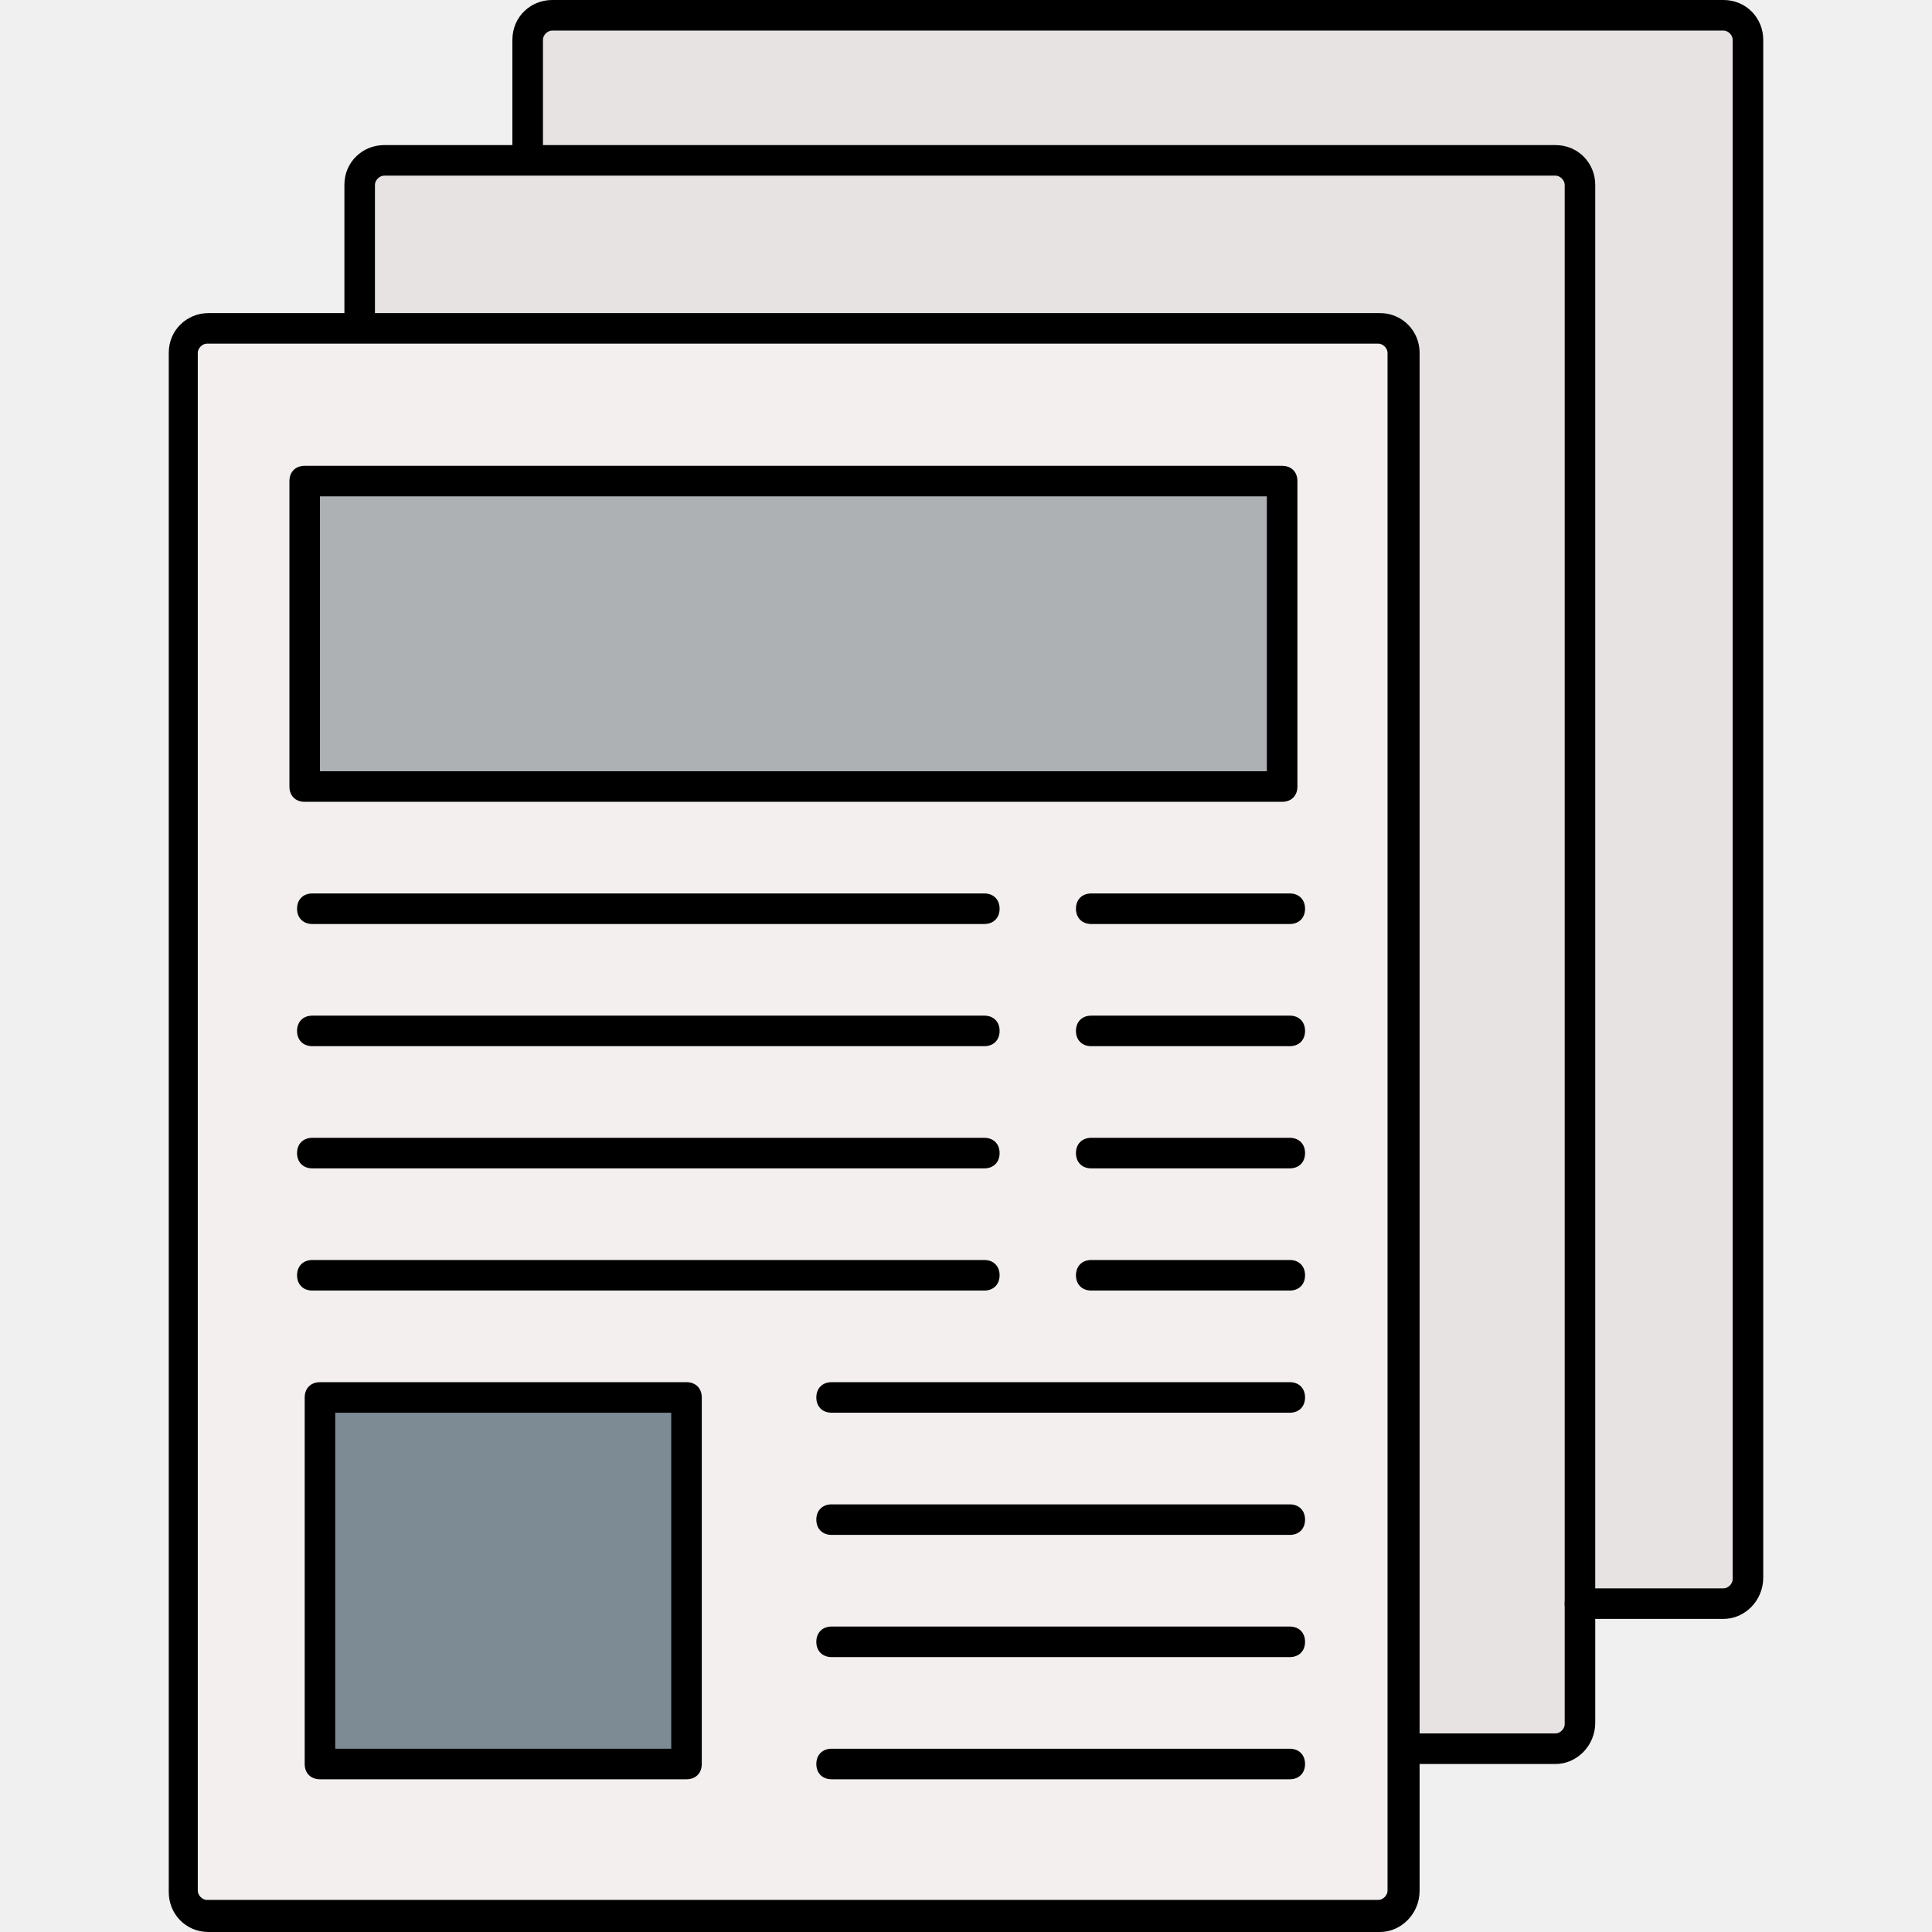
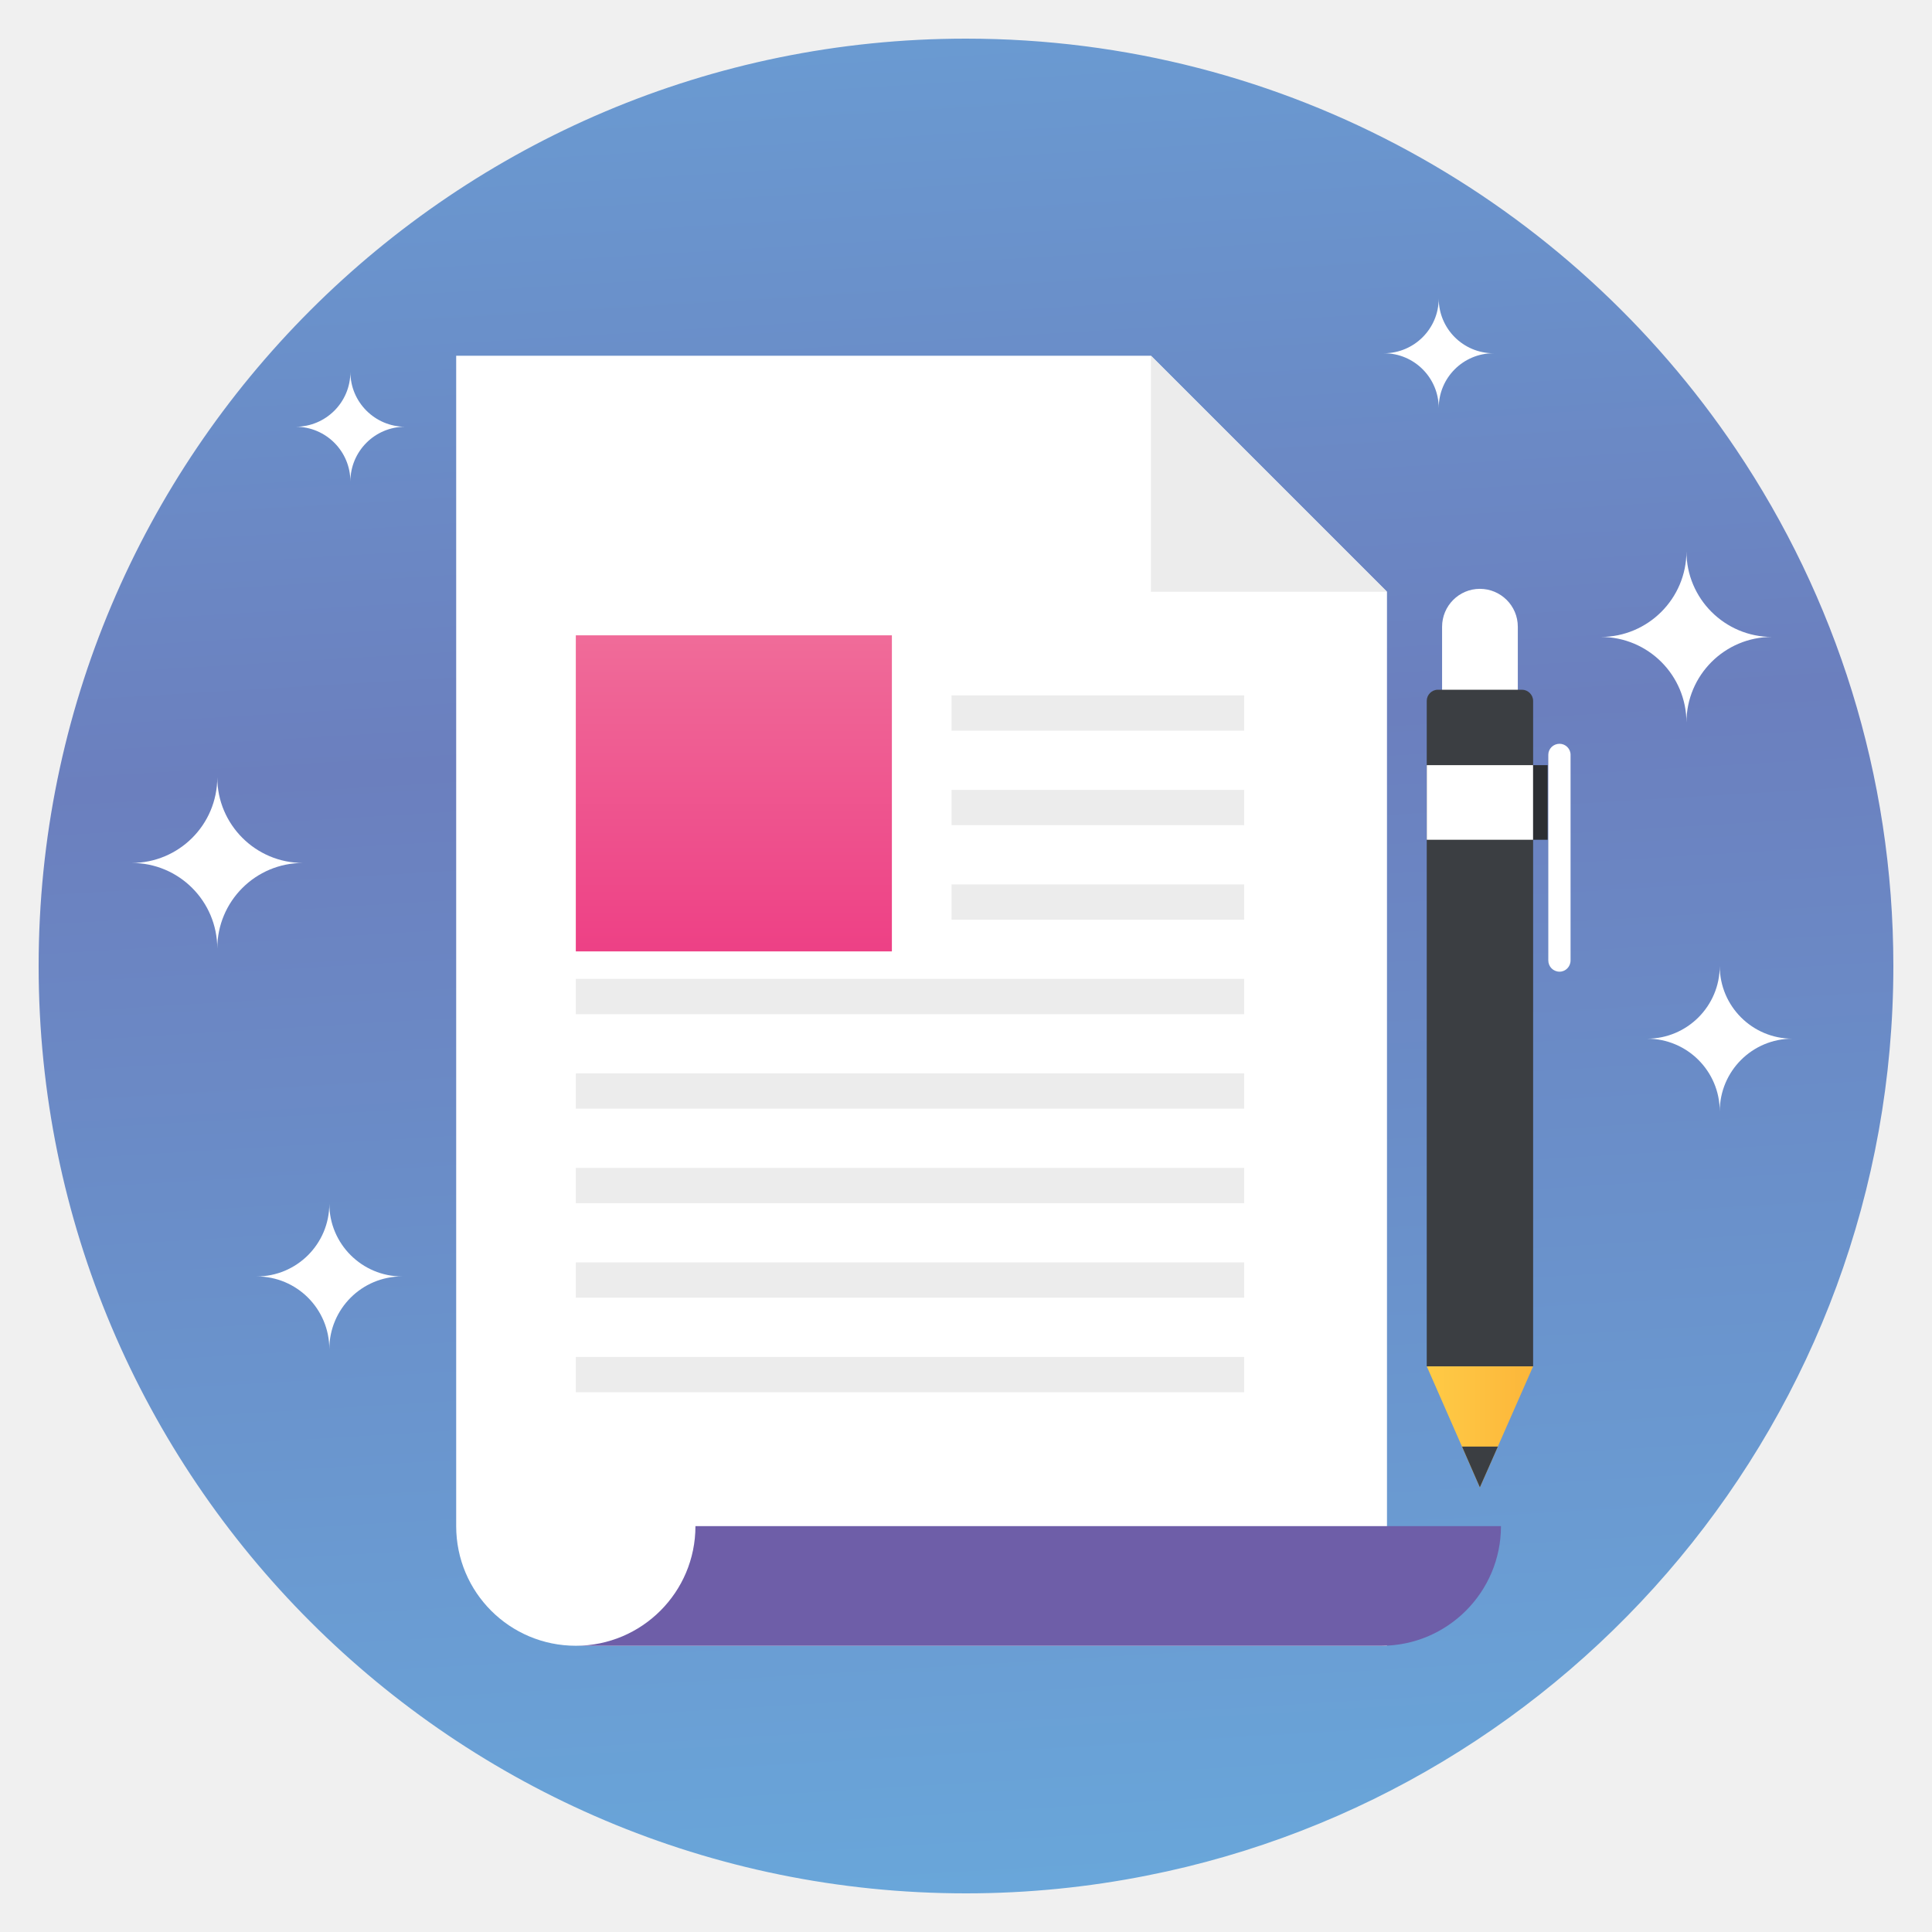
- <svg xmlns="http://www.w3.org/2000/svg" version="1.1" id="Layer_1" viewBox="0 0 506 506" xml:space="preserve">
+ <svg xmlns="http://www.w3.org/2000/svg" id="Layer_1" enable-background="new 0 0 50 50" viewBox="0 0 50 50">
+   <linearGradient id="SVGID_1_" gradientUnits="userSpaceOnUse" x1="26.832" x2="22.686" y1="55.654" y2="-13.727">
+     <stop offset=".034" stop-color="#69acde" />
+     <stop offset=".527" stop-color="#6b7fbe" />
+     <stop offset=".957" stop-color="#69acde" />
+   </linearGradient>
+   <linearGradient id="SVGID_2_" gradientUnits="userSpaceOnUse" x1="18.992" x2="18.992" y1="14.148" y2="26.548">
+     <stop offset=".118" stop-color="#f0709b" />
+     <stop offset=".957" stop-color="#ed3982" />
+   </linearGradient>
+   <linearGradient id="SVGID_3_" gradientUnits="userSpaceOnUse" x1="36.925" x2="39.677" y1="36.927" y2="36.927">
+     <stop offset="0" stop-color="#ffcb46" />
+     <stop offset="1" stop-color="#fcb63a" />
+   </linearGradient>
  <g>
-     <path style="fill:#E8E3E3;" d="M373,456h37.6c3.6,0,3.2-6,3.2-9.6V47.6c0-3.6,0.4-3.6-3.2-3.6H103.4c-3.6,0-9.6,0-9.6,3.6v33.6   L373,456z" />
-     <path style="fill:#E8E3E3;" d="M419,420h35.6c3.6,0,3.2-10,3.2-13.6V11.6c0-3.6,0.4-7.6-3.2-7.6H147.4c-3.6,0-9.6,4-9.6,7.6V44   L419,420z" />
+     <path d="m44.93 11.63c-4.31-6.41-11.63-10.63-19.93-10.63-13.25 0-24 10.75-24 24s10.75 24 24 24c1.6 0 3.17-.16 4.68-.46 11.01-2.17 19.32-11.89 19.32-23.54 0-4.95-1.5-9.55-4.07-13.37z" fill="url(#SVGID_1_)" />
+     <g fill="#fff">
+       <path d="m35.816 9.142c.785 0 1.418.636 1.418 1.418 0-.784.634-1.418 1.417-1.418-.78 0-1.417-.632-1.417-1.418 0 .783-.636 1.418-1.418 1.418z" />
+       <path d="m42.626 26.881c1.042 0 1.881.844 1.881 1.881 0-1.04.841-1.881 1.88-1.881-1.034 0-1.88-.838-1.88-1.881 0 1.039-.845 1.881-1.881 1.881z" />
+       <path d="m41.429 16.484c1.227 0 2.216.993 2.216 2.216 0-1.225.991-2.216 2.214-2.216-1.218 0-2.214-.987-2.214-2.216 0 1.223-.995 2.216-2.216 2.216z" />
+     </g>
+     <g fill="#fff">
+       <path d="m10.486 11.044c-.785 0-1.418.636-1.418 1.418 0-.784-.634-1.418-1.417-1.418.78 0 1.417-.632 1.417-1.418 0 .783.637 1.418 1.418 1.418z" />
+       <path d="m10.404 33.034c-1.042 0-1.881.844-1.881 1.881 0-1.04-.841-1.881-1.88-1.881 1.034 0 1.88-.838 1.88-1.881 0 1.039.845 1.881 1.881 1.881z" />
+       <path d="m7.839 22.333c-1.227 0-2.216.993-2.216 2.216 0-1.225-.991-2.216-2.214-2.216 1.218 0 2.214-.987 2.214-2.216-0 1.223.995 2.216 2.216 2.216z" />
+     </g>
+     <g>
+       <g>
+         <path d="m35.895 15.315v27.277h-20.993c-1.712 0-3.096-1.384-3.096-3.096v-30.29h17.98z" fill="#fff" />
+         <path d="m38.845 39.496c0 1.709-1.387 3.096-3.096 3.096h-20.847c.855 0 1.629-.347 2.189-.907s.907-1.332.907-2.189z" fill="#6e5ea8" />
+         <path d="m35.895 15.315h-6.109v-6.109z" fill="#ececec" />
+         <path d="m14.902 16.442h8.18v8.18h-8.18z" fill="url(#SVGID_2_)" />
+         <g fill="#ececec">
+           <path d="m24.626 17.996h7.573v.913h-7.573z" />
+           <path d="m24.626 20.442h7.573v.913h-7.573z" />
+           <path d="m24.626 22.888h7.573v.913h-7.573z" />
+           <path d="m14.902 25.334h17.297v.913h-17.297z" />
+           <path d="m14.902 27.779h17.297v.913h-17.297z" />
+           <path d="m14.902 30.225h17.297v.913h-17.297z" />
+           <path d="m14.902 32.671h17.297v.913h-17.297z" />
+           <path d="m14.902 35.117h17.297v.913h-17.297z" />
+         </g>
+       </g>
+       <g>
+         <g>
+           <path d="m39.281 16.221v3.091h-1.96v-3.091c0-.541.438-.982.978-.982.536 0 .982.433.982.982z" fill="#fff" />
+           <path d="m39.677 18.139v17.222h-2.753v-17.222c0-.157.128-.289.289-.289h2.175c.157 0.0.289.132.289.289z" fill="#3b3e42" />
+           <path d="m39.677 35.361-1.378 3.132-1.374-3.132z" fill="url(#SVGID_3_)" />
+           <path d="m38.765 37.437-.466 1.056-.462-1.056z" fill="#3b3e42" />
+         </g>
+         <path d="m36.925 19.802h2.753v1.931h-2.753z" fill="#fff" />
+         <path d="m40.646 19.533v5.322c0 .163-.129.292-.284.292-.163 0-.292-.129-.292-.292v-5.322c0-.155.129-.284.292-.284.155 0 .284.129.284.284z" fill="#fff" />
+         <path d="m39.677 19.802h.376v1.931h-.376z" fill="#2c2f33" />
+       </g>
+     </g>
  </g>
-   <path style="fill:#F4EFEF;" d="M369.8,493.6c0,3.6-2.8,6.4-6.4,6.4H56.6c-3.6,0-6.4-2.8-6.4-6.4V90.4c0-3.6,2.8-6.4,6.4-6.4h306.8  c3.6,0,6.4,2.8,6.4,6.4V493.6z" />
-   <rect x="81.8" y="124" style="fill:#AEB1B4;" width="256" height="80" />
-   <rect x="85.8" y="364" style="fill:#7D8B95;" width="96" height="96" />
-   <path d="M257.8,242h-176c-2.4,0-4-1.6-4-4s1.6-4,4-4h176c2.4,0,4,1.6,4,4S260.2,242,257.8,242z" />
-   <path d="M257.8,274h-176c-2.4,0-4-1.6-4-4s1.6-4,4-4h176c2.4,0,4,1.6,4,4S260.2,274,257.8,274z" />
-   <path d="M257.8,306h-176c-2.4,0-4-1.6-4-4s1.6-4,4-4h176c2.4,0,4,1.6,4,4S260.2,306,257.8,306z" />
-   <path d="M257.8,338h-176c-2.4,0-4-1.6-4-4s1.6-4,4-4h176c2.4,0,4,1.6,4,4S260.2,338,257.8,338z" />
-   <path d="M337.8,370h-120c-2.4,0-4-1.6-4-4s1.6-4,4-4h120c2.4,0,4,1.6,4,4S340.2,370,337.8,370z" />
-   <path d="M337.8,402h-120c-2.4,0-4-1.6-4-4s1.6-4,4-4h120c2.4,0,4,1.6,4,4S340.2,402,337.8,402z" />
-   <path d="M337.8,434h-120c-2.4,0-4-1.6-4-4s1.6-4,4-4h120c2.4,0,4,1.6,4,4S340.2,434,337.8,434z" />
-   <path d="M337.8,466h-120c-2.4,0-4-1.6-4-4s1.6-4,4-4h120c2.4,0,4,1.6,4,4S340.2,466,337.8,466z" />
-   <path d="M337.8,242h-52c-2.4,0-4-1.6-4-4s1.6-4,4-4h52c2.4,0,4,1.6,4,4S340.2,242,337.8,242z" />
-   <path d="M337.8,274h-52c-2.4,0-4-1.6-4-4s1.6-4,4-4h52c2.4,0,4,1.6,4,4S340.2,274,337.8,274z" />
-   <path d="M337.8,306h-52c-2.4,0-4-1.6-4-4s1.6-4,4-4h52c2.4,0,4,1.6,4,4S340.2,306,337.8,306z" />
-   <path d="M337.8,338h-52c-2.4,0-4-1.6-4-4s1.6-4,4-4h52c2.4,0,4,1.6,4,4S340.2,338,337.8,338z" />
-   <path d="M361.4,506H54.6c-6,0-10.4-4.8-10.4-10.4V92.4c0-6,4.8-10.4,10.4-10.4h306.8c6,0,10.4,4.8,10.4,10.4v402.8  C371.8,501.2,367,506,361.4,506z M54.2,90c-1.2,0-2.4,1.2-2.4,2.4v402.8c0,1.2,1.2,2.4,2.4,2.4H361c1.2,0,2.4-1.2,2.4-2.4V92.4  c0-1.2-1.2-2.4-2.4-2.4H54.2z" />
-   <path d="M335.8,210h-256c-2.4,0-4-1.6-4-4v-80c0-2.4,1.6-4,4-4h256c2.4,0,4,1.6,4,4v80C339.8,208.4,338.2,210,335.8,210z M83.8,202  h248v-72h-248V202z" />
-   <path d="M179.8,466h-96c-2.4,0-4-1.6-4-4v-96c0-2.4,1.6-4,4-4h96c2.4,0,4,1.6,4,4v96C183.8,464.4,182.2,466,179.8,466z M87.8,458h88  v-88h-88V458z" />
-   <path d="M407.4,462h-37.6c-2.4,0-4-1.6-4-4s1.6-4,4-4h37.6c1.2,0,2.4-1.2,2.4-2.4V48.4c0-1.2-1.2-2.4-2.4-2.4H100.6  c-1.2,0-2.4,1.2-2.4,2.4V84c0,2.4-1.6,4-4,4s-4-1.6-4-4V48.4c0-6,4.8-10.4,10.4-10.4h306.8c6,0,10.4,4.8,10.4,10.4v402.8  C417.8,457.2,413,462,407.4,462z" />
-   <path d="M451.4,424h-37.6c-2.4,0-4-1.6-4-4s1.6-4,4-4h37.6c1.2,0,2.4-1.2,2.4-2.4V10.4c0-1.2-1.2-2.4-2.4-2.4H144.6  c-1.2,0-2.4,1.2-2.4,2.4V38c0,2.4-1.6,4-4,4s-4-1.6-4-4V10.4c0-6,4.8-10.4,10.4-10.4h306.8c6,0,10.4,4.8,10.4,10.4v402.8  C461.8,419.2,457,424,451.4,424z" />
</svg>
